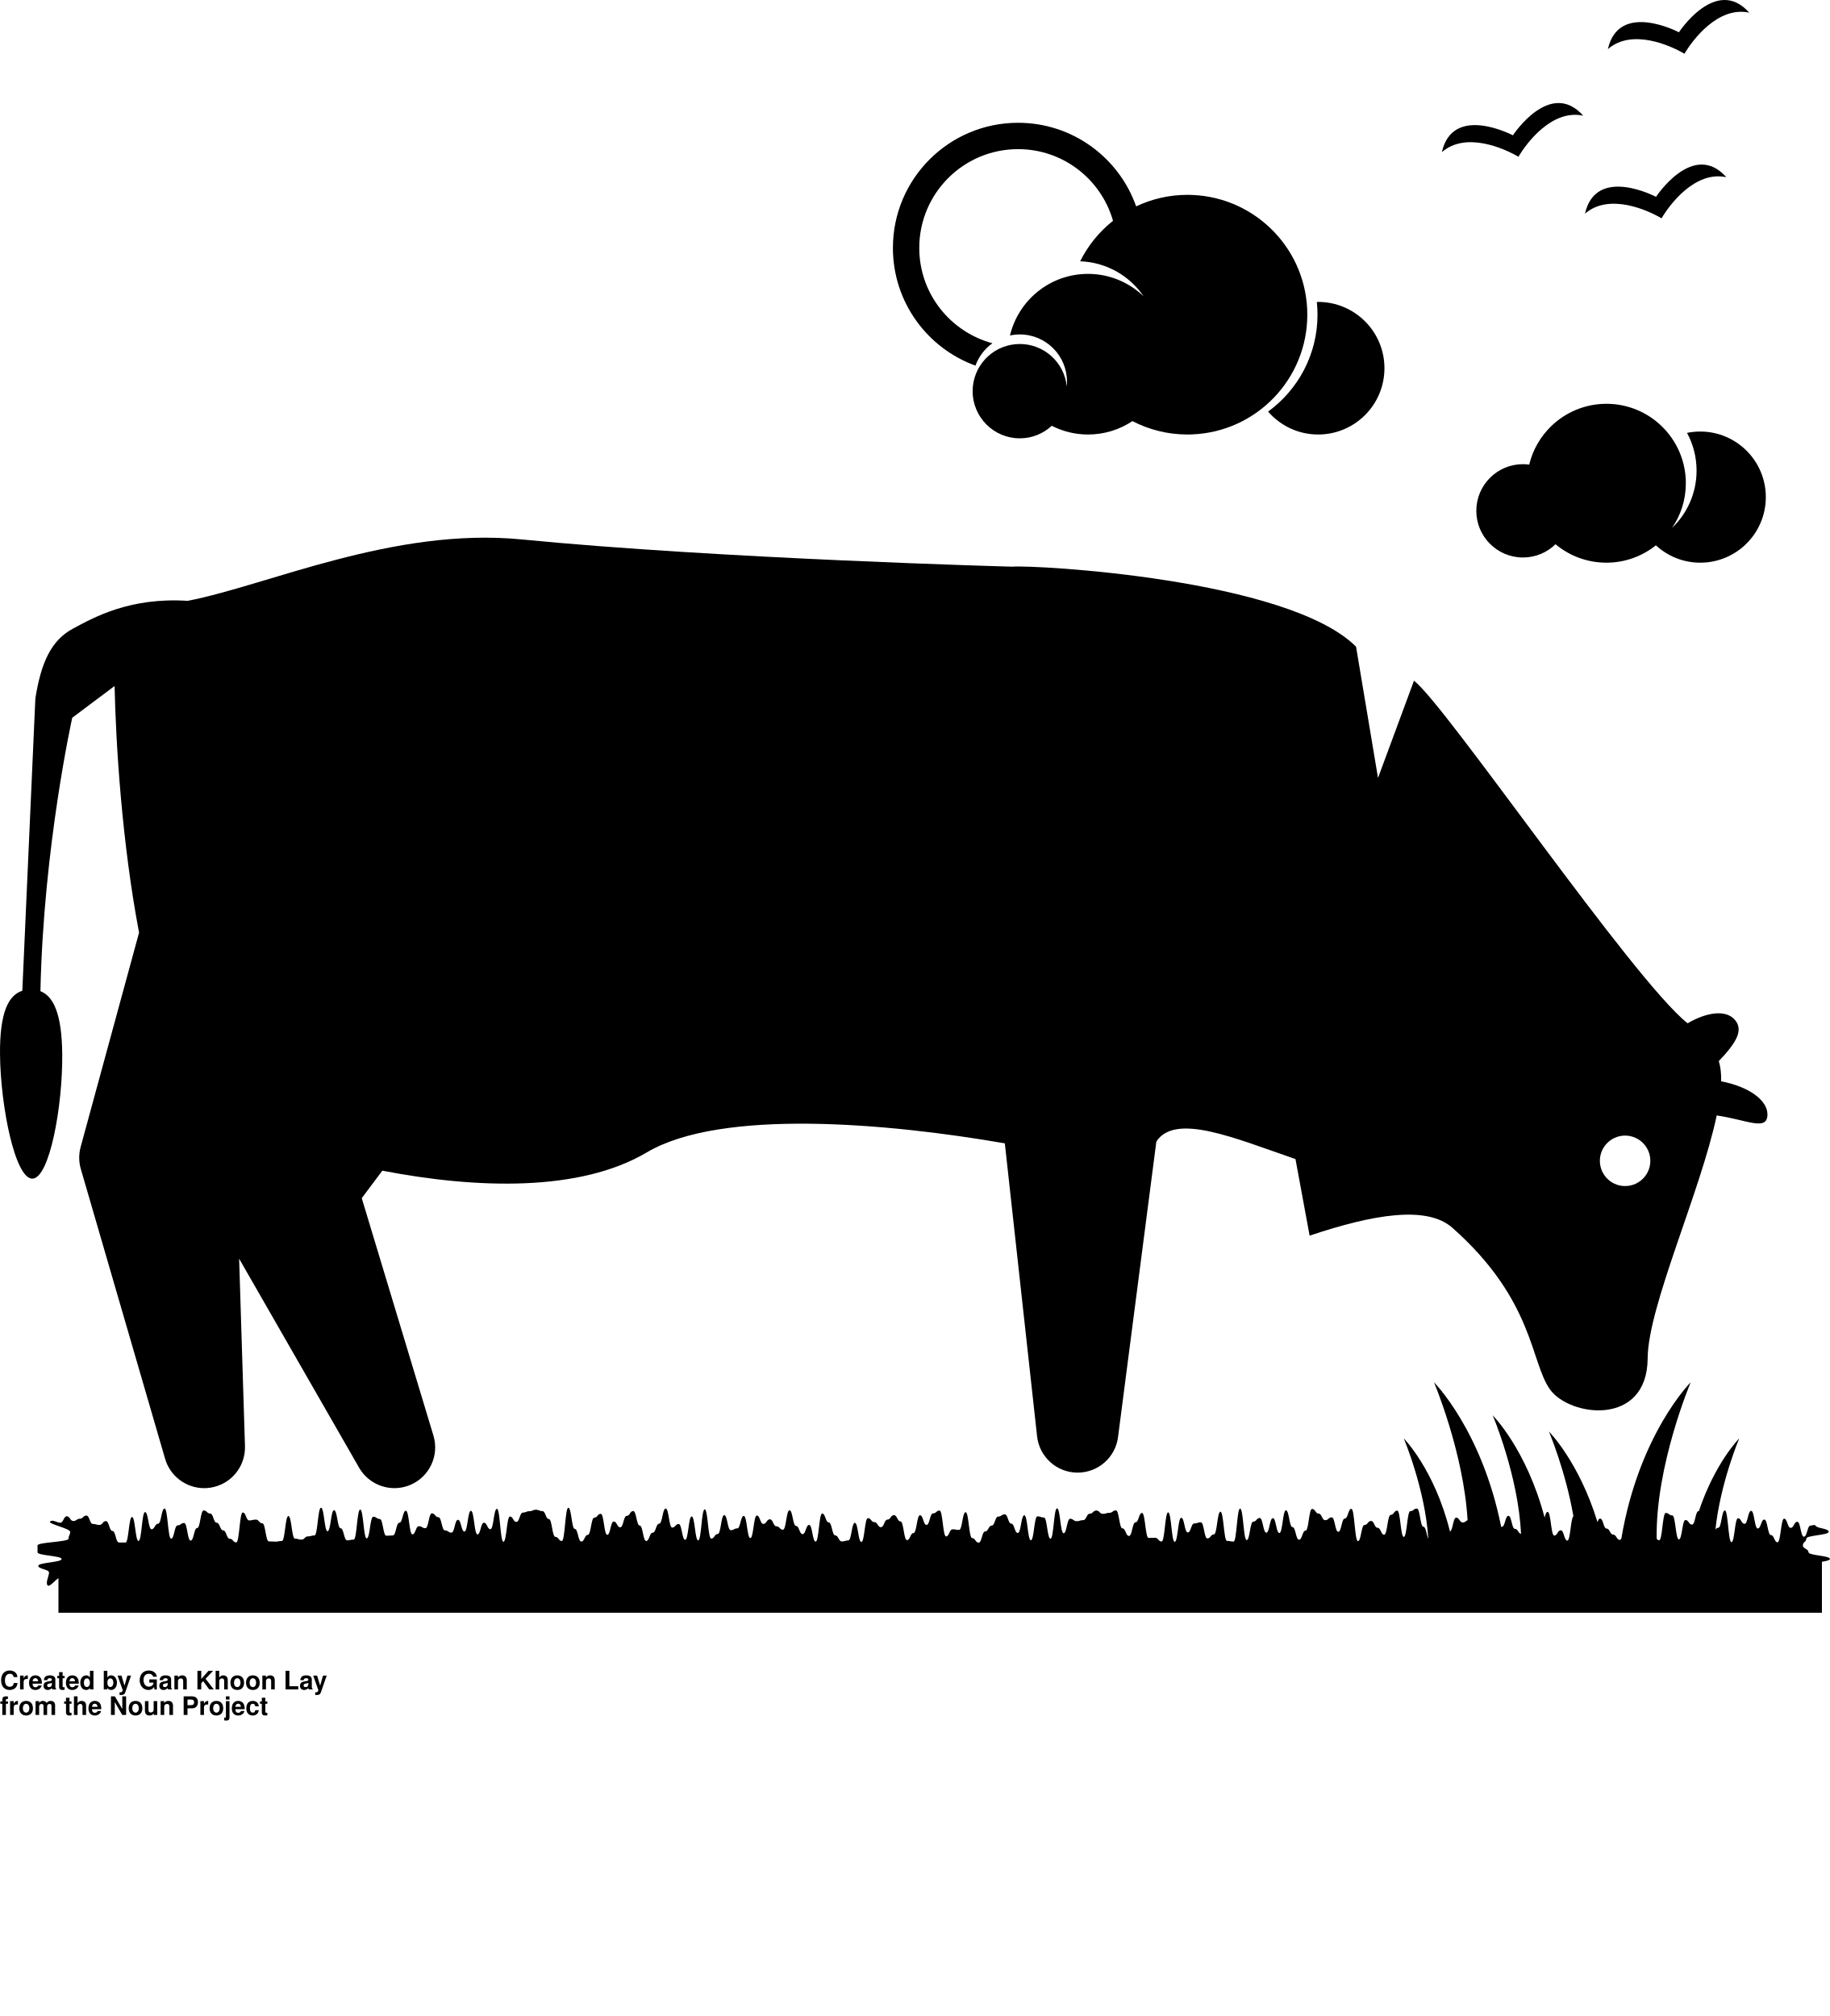
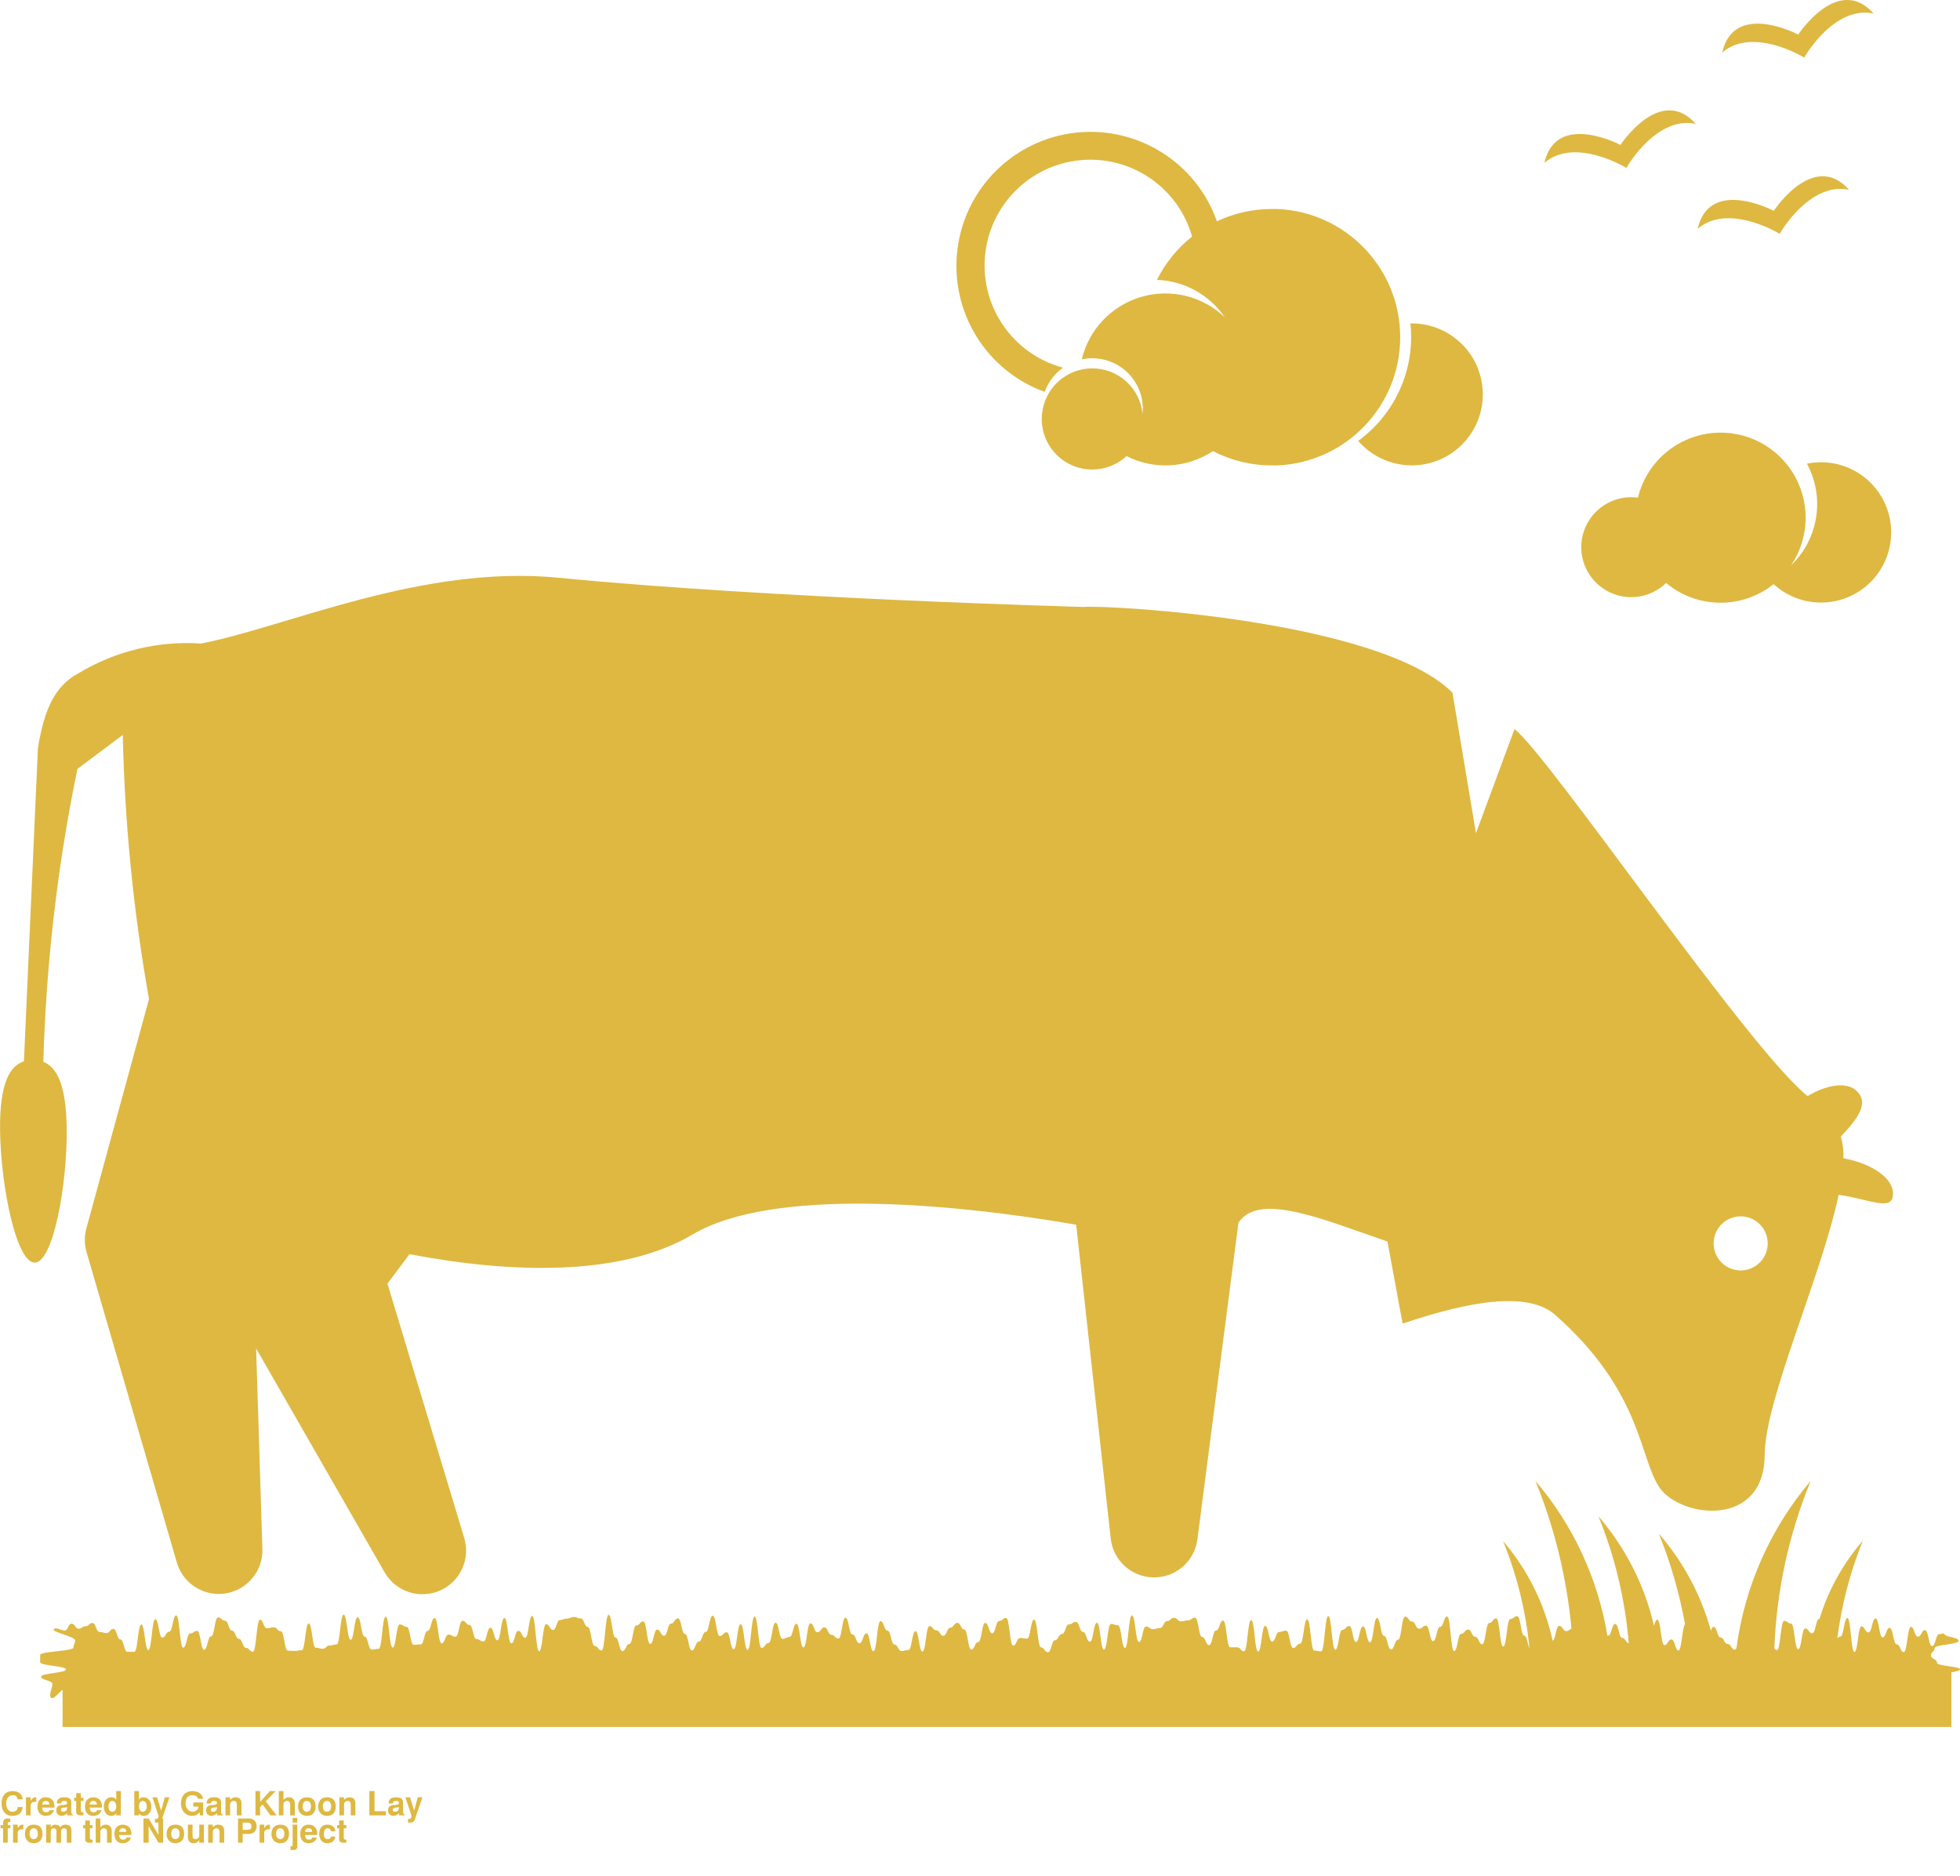
- <svg xmlns="http://www.w3.org/2000/svg" version="1.1" x="0px" y="0px" viewBox="0 0 358.185 394.67" style="enable-background:new 0 0 358.185 315.736;" xml:space="preserve">
-   <g>
-     <path d="M126.59,225.612c14.537-8.615,47-5.784,70.094-1.78l6.314,57.356c0.446,4.019,3.812,7.068,7.855,7.105   c0.028,0,0.053,0,0.081,0c4.006,0,7.393-2.969,7.908-6.951l7.5-57.86c3.719-5.698,15.399-0.636,27.234,3.426l2.768,14.995   c12.366-4.155,22.932-5.975,27.942-1.542c16.022,14.179,15.266,26.315,19.123,31.667c3.857,5.352,19.026,7.327,19.102-6.121   c0.063-10.179,10.397-32.684,13.515-47.534c5.798,0.826,9.784,3.091,9.932-0.04c0.14-2.947-3.699-5.616-9.059-6.645   c0.029-1.518-0.116-2.847-0.463-3.955c3.428-3.598,5.021-6.175,2.981-8.256c-1.763-1.796-5.345-1.328-9.091,0.852   c-10.802-8.621-47.469-62.506-53.558-67.06l-7.037,19.025l-4.297-25.692c-13.333-13.333-63.087-16.052-67.333-15.666   c0,0-57.248-1.534-96-5.333c-25.055-2.457-49.682,8.986-65.365,12.023c-11.348-0.722-18.292,3.219-22.405,5.412   c-4.274,2.279-6.266,6.553-7.409,13.678l-2.554,57.242c-2.576,0.824-4.449,3.955-4.364,12.492   c0.101,10.227,2.968,24.327,6.33,24.291c3.361-0.032,5.949-14.185,5.848-24.408c-0.081-8.161-1.85-11.349-4.269-12.29   c0.587-28.203,6.227-53.53,6.227-53.53l8.289-6.215c0.242,11.392,1.447,30.696,4.791,48.279l-11.437,41.969   c-0.385,1.424-0.375,2.904,0.041,4.323l16.492,56.716c1.006,3.447,4.157,5.75,7.652,5.75c0.417,0,0.835-0.032,1.257-0.101   c3.97-0.625,6.853-4.108,6.727-8.131l-1.145-36.693l23.481,40.915c1.46,2.546,4.148,4.006,6.934,4.006   c1.05,0,2.12-0.211,3.139-0.649c3.718-1.602,5.653-5.758,4.481-9.631L70.81,234.566l4.027-5.385   C93.424,232.77,113.54,233.343,126.59,225.612z M314.767,223.604c2.016-1.84,5.141-1.693,6.978,0.32   c1.839,2.016,1.697,5.138-0.319,6.978c-2.016,1.839-5.138,1.696-6.978-0.32C312.611,228.569,312.751,225.443,314.767,223.604z" />
-     <path d="M353.984,303.863c0-0.662-1.091-0.662-1.091-1.324c0-0.663,0.674-0.663,0.674-1.326c0-0.664,4.375-0.664,4.375-1.327   c0-0.665-2.007-0.633-2.472-1.108c-0.454-0.465-0.424-0.119-1.073-0.119s-0.65,2.182-1.3,2.182c-0.648,0-0.648-2.927-1.296-2.927   c-0.647,0-0.647,1.191-1.294,1.191c-0.644,0-0.644-1.798-1.287-1.798c-0.645,0-0.645,4.622-1.29,4.622   c-0.645,0-0.645-1.412-1.291-1.412c-0.646,0-0.646-3.039-1.293-3.039c-0.644,0-0.644,1.75-1.288,1.75   c-0.644,0-0.644-3.455-1.288-3.455c-0.646,0-0.646,2.546-1.291,2.546c-0.643,0-0.643-1.091-1.285-1.091   c-0.642,0-0.642,4.677-1.283,4.677c-0.642,0-0.642-6.21-1.285-6.21c-0.645,0-0.645,3.391-1.289,3.391   c-0.267,0-0.422,0.168-0.559,0.363c0.945-9.09,4.657-17.858,4.657-17.858s-4.718,4.734-7.905,14.252   c-0.016-0.007-0.03-0.023-0.047-0.023c-0.644,0-0.644,2.651-1.288,2.651c-0.643,0-0.643-0.902-1.286-0.902   c-0.643,0-0.643,3.802-1.286,3.802c-0.643,0-0.643-4.695-1.286-4.695c-0.644,0-0.644-0.486-1.288-0.486   c-0.644,0-0.644,5.343-1.287,5.343c-0.222,0-0.365-0.134-0.486-0.305c-0.251-14.304,6.66-30.624,6.66-30.624   s-10.121,10.133-13.573,30.584c-0.086,0.166-0.187,0.271-0.313,0.271c-0.643,0-0.643-1.034-1.286-1.034   c-0.642,0-0.642-1.174-1.284-1.174c-0.641,0-0.641-1.966-1.282-1.966c-0.232,0-0.379,0.312-0.504,0.704   c-3.631-11.856-9.508-17.741-9.508-17.741s3.254,7.684,4.79,16.574c-0.546,0.462-0.579,4.778-1.186,4.778   c-0.642,0-0.642-2.011-1.284-2.011c-0.643,0-0.643,1.03-1.286,1.03c-0.643,0-0.643-4.64-1.286-4.64   c-0.288,0-0.447,0.534-0.592,1.123c-3.526-13.382-10.156-20.021-10.156-20.021s5.034,11.892,5.534,23.204   c-0.542-0.097-0.582-0.982-1.186-0.982c-0.638,0-0.638-2.552-1.277-2.552c-0.638,0-0.638,2.142-1.276,2.142   c-0.049,0-0.093,0.021-0.135,0.052c-3.78-18.948-13.16-28.342-13.16-28.342s5.797,13.698,6.577,26.994   c-0.333,0.137-0.445,0.452-0.947,0.452c-0.64,0-0.64-0.946-1.281-0.946c-0.618,0-0.642,2.531-1.218,2.71   c-3.03-12.167-9.048-18.222-9.048-18.222s4.219,9.971,4.804,19.671c-0.339-0.7-0.446-2.368-0.953-2.368   c-0.641,0-0.641-3.567-1.282-3.567c-0.641,0-0.641,0.51-1.282,0.51c-0.641,0-0.641,5.039-1.281,5.039   c-0.641,0-0.641-5.146-1.281-5.146c-0.641,0-0.641,0.838-1.281,0.838c-0.641,0-0.641,3.886-1.281,3.886   c-0.641,0-0.641-1.36-1.282-1.36c-0.641,0-0.641-1.337-1.282-1.337c-0.641,0-0.641,0.788-1.283,0.788   c-0.642,0-0.642,3.166-1.284,3.166c-0.642,0-0.642-6.328-1.284-6.328c-0.642,0-0.642,1.898-1.283,1.898   c-0.641,0-0.641,2.595-1.282,2.595c-0.641,0-0.641-2.827-1.282-2.827c-0.641,0-0.641,0.558-1.281,0.558   c-0.64,0-0.64-1.293-1.281-1.293c-0.64,0-0.64-0.914-1.28-0.914c-0.64,0-0.64,4.25-1.28,4.25c-0.64,0-0.64,1.779-1.28,1.779   c-0.64,0-0.64-2.472-1.28-2.472c-0.64,0-0.64-3.281-1.28-3.281c-0.64,0-0.64,4.441-1.28,4.441c-0.64,0-0.64-2.907-1.28-2.907   c-0.64,0-0.64,2.842-1.281,2.842c-0.641,0-0.641-2.87-1.281-2.87c-0.641,0-0.641,0.713-1.282,0.713   c-0.641,0-0.641,3.604-1.282,3.604c-0.641,0-0.641-6.161-1.283-6.161c-0.642,0-0.642,6.453-1.284,6.453   c-0.641,0-0.641-0.135-1.283-0.135c-0.641,0-0.641-5.71-1.282-5.71c-0.641,0-0.641,4.443-1.281,4.443   c-0.64,0-0.64,0.788-1.281,0.788c-0.64,0-0.64-3.163-1.28-3.163c-0.64,0-0.64,0.233-1.28,0.233c-0.64,0-0.64,1.763-1.279,1.763   c-0.639,0-0.639-2.877-1.279-2.877c-0.639,0-0.639,4.701-1.278,4.701c-0.639,0-0.639-5.762-1.278-5.762   c-0.639,0-0.639,5.705-1.278,5.705c-0.639,0-0.639-0.728-1.278-0.728c-0.639,0-0.639,0.029-1.278,0.029s-0.639-4.89-1.278-4.89   c-0.639,0-0.639,1.837-1.278,1.837c-0.639,0-0.639,2.672-1.278,2.672c-0.639,0-0.639-1.489-1.278-1.489   c-0.639,0-0.639-3.525-1.279-3.525c-0.639,0-0.639,0.484-1.279,0.484c-0.64,0-0.64,0.195-1.279,0.195   c-0.64,0-0.64-0.645-1.28-0.645c-0.64,0-0.64,0.614-1.28,0.614c-0.64,0-0.64,1.264-1.281,1.264c-0.641,0-0.641,0.206-1.281,0.206   c-0.641,0-0.641-0.476-1.282-0.476c-0.641,0-0.641,2.841-1.282,2.841c-0.641,0-0.641-4.881-1.282-4.881   c-0.641,0-0.641,5.95-1.282,5.95c-0.641,0-0.641-4.151-1.281-4.151c-0.64,0-0.64-0.233-1.28-0.233c-0.64,0-0.64,4.683-1.28,4.683   c-0.64,0-0.64-4.898-1.279-4.898c-0.639,0-0.639,3.475-1.279,3.475c-0.639,0-0.639-1.831-1.278-1.831   c-0.639,0-0.639-1.817-1.278-1.817c-0.639,0-0.639,0.44-1.277,0.44c-0.638,0-0.638,1.764-1.277,1.764   c-0.638,0-0.638,1.14-1.276,1.14c-0.638,0-0.638,2.193-1.276,2.193c-0.638,0-0.638-0.89-1.276-0.89c-0.638,0-0.638-5.07-1.276-5.07   c-0.638,0-0.638,3.468-1.275,3.468s-0.638-0.116-1.275-0.116c-0.638,0-0.638,1.393-1.275,1.393s-0.638-5.063-1.275-5.063   s-0.637,0.556-1.275,0.556c-0.637,0-0.637,2.256-1.275,2.256s-0.637-1.895-1.275-1.895s-0.637,3.49-1.275,3.49   s-0.638,1.38-1.275,1.38s-0.638-3.671-1.275-3.671c-0.638,0-0.638-1.225-1.275-1.225c-0.638,0-0.638,0.879-1.275,0.879   c-0.638,0-0.638,1.484-1.276,1.484c-0.638,0-0.638-0.991-1.276-0.991c-0.638,0-0.638-0.781-1.276-0.781   c-0.638,0-0.638,4.654-1.276,4.654c-0.638,0-0.638-3.733-1.277-3.733c-0.639,0-0.639,3.445-1.277,3.445   c-0.639,0-0.639,0.194-1.277,0.194c-0.639,0-0.639-1.178-1.278-1.178c-0.639,0-0.639-2.552-1.278-2.552   c-0.639,0-0.639-1.735-1.279-1.735c-0.64,0-0.64,5.498-1.279,5.498c-0.64,0-0.64-3.268-1.28-3.268c-0.64,0-0.64,1.804-1.28,1.804   c-0.641,0-0.641-1.599-1.281-1.599c-0.641,0-0.641-3.069-1.281-3.069c-0.64,0-0.64,3.81-1.28,3.81c-0.64,0-0.64-0.675-1.28-0.675   c-0.639,0-0.639-1.369-1.279-1.369c-0.639,0-0.639,0.901-1.278,0.901c-0.639,0-0.639-1.635-1.278-1.635   c-0.639,0-0.639,4.413-1.277,4.413c-0.638,0-0.638-4.338-1.277-4.338c-0.638,0-0.638,2.439-1.276,2.439   c-0.638,0-0.638,0.354-1.276,0.354c-0.638,0-0.638-2.953-1.275-2.953c-0.637,0-0.637,3.701-1.275,3.701   c-0.637,0-0.637,0.901-1.274,0.901c-0.637,0-0.637-5.736-1.274-5.736c-0.637,0-0.637,6.085-1.274,6.085   c-0.637,0-0.637-4.688-1.273-4.688c-0.636,0-0.636,4.566-1.273,4.566c-0.636,0-0.636-3.091-1.273-3.091   c-0.636,0-0.636,0.701-1.272,0.701c-0.636,0-0.636-3.728-1.272-3.728c-0.636,0-0.636,2.961-1.272,2.961   c-0.636,0-0.636,1.77-1.271,1.77c-0.636,0-0.636,1.623-1.271,1.623c-0.635,0-0.635-3.023-1.271-3.023   c-0.635,0-0.635-2.844-1.271-2.844c-0.635,0-0.635,0.955-1.271,0.955s-0.635,2.236-1.271,2.236c-0.635,0-0.635-1.137-1.27-1.137   c-0.635,0-0.635,2.616-1.27,2.616s-0.635-4.121-1.27-4.121s-0.635,0.751-1.27,0.751c-0.635,0-0.635,3.378-1.27,3.378   c-0.635,0-0.635,1.298-1.27,1.298s-0.635-2.465-1.27-2.465s-0.635-4.152-1.27-4.152s-0.635,6.509-1.27,6.509   c-0.635,0-0.635-0.814-1.27-0.814c-0.635,0-0.635-3.488-1.27-3.488c-0.635,0-0.635-1.547-1.27-1.547   c-0.635,0-0.635-0.268-1.27-0.268c-0.635,0-0.635,0.286-1.27,0.286c-0.635,0-0.635,0.269-1.271,0.269   c-0.635,0-0.635,1.821-1.271,1.821c-0.635,0-0.635-1.05-1.271-1.05c-0.635,0-0.635,4.945-1.271,4.945   c-0.636,0-0.636-6.454-1.271-6.454c-0.636,0-0.636,3.989-1.271,3.989c-0.636,0-0.636-1.267-1.271-1.267   c-0.636,0-0.636,2.286-1.272,2.286c-0.636,0-0.636-4.62-1.272-4.62c-0.636,0-0.636,4.07-1.272,4.07   c-0.636,0-0.636-2.303-1.273-2.303c-0.636,0-0.636,2.512-1.273,2.512c-0.637,0-0.637-0.439-1.273-0.439   c-0.637,0-0.637-2.578-1.273-2.578c-0.637,0-0.637-0.764-1.274-0.764c-0.637,0-0.637,2.909-1.274,2.909   c-0.637,0-0.637-0.388-1.274-0.388c-0.637,0-0.637,1.597-1.275,1.597c-0.638,0-0.638-4.626-1.275-4.626   c-0.638,0-0.638,2.349-1.276,2.349c-0.638,0-0.638,2.485-1.276,2.485c-0.638,0-0.638,0.06-1.276,0.06   c-0.638,0-0.638-3.277-1.277-3.277c-0.639,0-0.639-0.447-1.278-0.447c-0.639,0-0.639,4.247-1.278,4.247   c-0.639,0-0.639-5.646-1.279-5.646c-0.639,0-0.639,5.879-1.279,5.879c-0.639,0-0.639,0.147-1.279,0.147   c-0.639,0-0.639-2.369-1.278-2.369c-0.639,0-0.639-3.536-1.278-3.536c-0.639,0-0.639,4.12-1.278,4.12c-0.639,0-0.639-4.6-1.278-4.6   c-0.639,0-0.639,5.422-1.277,5.422s-0.639,0.187-1.277,0.187c-0.638,0-0.638,0.634-1.277,0.634c-0.638,0-0.638-0.193-1.277-0.193   c-0.638,0-0.638-4.428-1.277-4.428c-0.638,0-0.638,4.887-1.276,4.887c-0.638,0-0.638,0.127-1.276,0.127   c-0.638,0-0.638-0.049-1.276-0.049c-0.638,0-0.638-3.539-1.276-3.539c-0.638,0-0.638-0.726-1.276-0.726   c-0.638,0-0.638,0.164-1.276,0.164c-0.638,0-0.638-1.555-1.276-1.555s-0.638,5.856-1.276,5.856s-0.638-0.716-1.276-0.716   s-0.638-1.635-1.276-1.635c-0.638,0-0.638-1.498-1.275-1.498s-0.638-1.804-1.275-1.804c-0.638,0-0.638-0.606-1.275-0.606   c-0.638,0-0.638,3.445-1.275,3.445c-0.638,0-0.638,2.463-1.275,2.463s-0.638-3.452-1.275-3.452c-0.638,0-0.638,0.466-1.275,0.466   s-0.638,2.607-1.275,2.607c-0.638,0-0.638-5.899-1.275-5.899c-0.638,0-0.638,2.975-1.275,2.975s-0.638,1.082-1.275,1.082   s-0.638-3.362-1.275-3.362s-0.638,5.651-1.276,5.651s-0.638-4.691-1.276-4.691s-0.638,5.005-1.276,5.005   c-0.638,0-0.638-0.014-1.276-0.014c-0.638,0-0.638-2.263-1.276-2.263c-0.638,0-0.638-1.926-1.276-1.926s-0.638,0.754-1.276,0.754   s-0.638-0.197-1.276-0.197c-0.638,0-0.638-1.641-1.276-1.641c-0.638,0-0.638,0.619-1.276,0.619c-0.638,0-0.638,0.454-1.277,0.454   c-0.638,0-0.638-0.931-1.277-0.931c-0.638,0-0.638,1.262-1.277,1.262c-0.639,0-1.551-0.698-1.992-0.236   c-0.462,0.483,3.924,1.351,3.924,2.02c0,0.668-0.313,0.668-0.313,1.337c0,0.667-6.077,0.667-6.077,1.333   c0,0.666,0.004,0.666,0.004,1.331c0,0.662,4.71,0.662,4.71,1.324c0,0.663-4.553,0.663-4.553,1.326c0,0.664,2.091,0.664,2.091,1.327   c0,0.665-0.736,2.027-0.271,2.502c0.379,0.387,1.409-0.962,2.119-1.423v6.785h345.18v-9.985c0.859-0.137,1.569-0.296,1.569-0.557   C358.185,304.529,353.984,304.529,353.984,303.863z" />
-     <path d="M282.229,29.788c4.69-4.103,12.273-0.706,14.989,0.906c1.597-2.726,6.59-9.365,12.68-8.045   c-6.482-7.295-13.765,3.842-13.765,3.842S284.372,20.266,282.229,29.788z" />
-     <path d="M310.244,41.834c4.69-4.105,12.272-0.707,14.989,0.906c1.596-2.727,6.59-9.367,12.679-8.046   c-6.481-7.296-13.764,3.841-13.764,3.841S312.385,32.313,310.244,41.834z" />
-     <path d="M328.63,6.32c0,0-11.763-6.223-13.904,3.298c4.691-4.104,12.272-0.707,14.989,0.906c1.596-2.727,6.588-9.368,12.68-8.045   C335.913-4.819,328.63,6.32,328.63,6.32z" />
-     <path d="M190.937,71.579c0.641-1.779,1.809-3.302,3.321-4.383c-8.244-2.213-14.321-9.716-14.321-18.659   c0-10.682,8.658-19.34,19.34-19.34c8.837,0,16.273,5.932,18.583,14.027c-2.683,2.13-4.888,4.833-6.431,7.926   c5.161,0.19,9.69,2.852,12.417,6.855c-2.825-2.712-6.654-4.388-10.88-4.388c-7.419,0-13.622,5.146-15.275,12.06   c0.621-0.132,1.265-0.204,1.926-0.204c5.1,0,9.233,4.133,9.233,9.232c0,0.316-0.016,0.628-0.047,0.936   c-0.469-4.66-4.402-8.297-9.186-8.297c-4.784,0-8.718,3.637-9.187,8.297c-0.031,0.308-0.047,0.62-0.047,0.936   c0,5.102,4.135,9.234,9.234,9.234c2.416,0,4.608-0.935,6.254-2.454c2.134,1.083,4.54,1.706,7.096,1.706   c3.214,0,6.2-0.968,8.69-2.623c3.227,1.673,6.889,2.623,10.774,2.623c0.335,0,0.667-0.011,0.998-0.025   c12.493-0.524,22.463-10.814,22.463-23.436c0-12.62-9.969-22.908-22.463-23.432c-0.331-0.014-0.663-0.025-0.998-0.025   c-3.594,0-6.998,0.811-10.042,2.255c-3.356-9.53-12.433-16.363-23.111-16.363c-13.531,0-24.5,10.969-24.5,24.5   C174.778,59.139,181.513,68.167,190.937,71.579z" />
-     <path d="M330.218,84.743c1.19,2.199,1.867,4.716,1.867,7.392c0,4.41-1.844,8.383-4.792,11.214c1.698-2.492,2.693-5.502,2.693-8.745   c0-8.59-6.963-15.553-15.553-15.553c-4.182,0-7.971,1.659-10.766,4.344c-2.106,2.023-3.635,4.631-4.341,7.565   c-0.4-0.053-0.805-0.091-1.219-0.091c-5.045,0-9.134,4.09-9.134,9.135c0,5.045,4.089,9.135,9.134,9.135   c2.478,0,4.722-0.991,6.368-2.593c2.698,2.252,6.169,3.61,9.958,3.61c3.667,0,7.03-1.276,9.689-3.399   c2.286,2.104,5.328,3.399,8.68,3.399c7.09,0,12.838-5.746,12.838-12.836c0-7.089-5.748-12.837-12.838-12.837   C331.917,84.483,331.053,84.572,330.218,84.743z" />
-     <path d="M248.216,80.578c2.379,2.742,5.882,4.485,9.797,4.485c7.168,0,12.978-5.811,12.978-12.977   c0-7.168-5.81-12.979-12.978-12.979c-0.087,0-0.17,0.011-0.257,0.013c0.086,0.815,0.132,1.643,0.132,2.481   C257.888,69.404,254.075,76.313,248.216,80.578z" />
+ <svg xmlns="http://www.w3.org/2000/svg" width="59.286" height="56.742" viewBox="0 0 59.286 56.742">
+   <g id="noun_grass_fed_cow_2748456" data-name="noun_grass fed cow_2748456" transform="translate(0 0)">
+     <g id="Group_1" data-name="Group 1" transform="translate(0 0)">
+       <path id="Path_1" data-name="Path 1" d="M20.953,125.18c2.406-1.426,7.779-.957,11.6-.295l1.045,9.493a1.32,1.32,0,0,0,1.3,1.176h.013a1.319,1.319,0,0,0,1.309-1.15l1.241-9.577c.616-.943,2.549-.105,4.508.567l.458,2.482c2.047-.688,3.8-.989,4.625-.255,2.652,2.347,2.527,4.356,3.165,5.241s3.149,1.213,3.162-1.013c.01-1.685,1.721-5.41,2.237-7.868.96.137,1.619.512,1.644-.007.023-.488-.612-.93-1.5-1.1a2.081,2.081,0,0,0-.077-.655c.567-.6.831-1.022.493-1.366-.292-.3-.885-.22-1.5.141-1.788-1.427-7.857-10.346-8.865-11.1l-1.165,3.149-.711-4.252c-2.207-2.207-10.442-2.657-11.145-2.593,0,0-9.475-.254-15.889-.883-4.147-.407-8.223,1.487-10.819,1.99a6.344,6.344,0,0,0-3.708.9c-.707.377-1.037,1.085-1.226,2.264l-.423,9.474c-.426.136-.736.655-.722,2.068.017,1.693.491,4.026,1.048,4.021s.985-2.348.968-4.04c-.013-1.351-.306-1.878-.707-2.034a50.85,50.85,0,0,1,1.031-8.86l1.372-1.029a52.014,52.014,0,0,0,.793,7.991L2.613,125a1.312,1.312,0,0,0,.007.716l2.73,9.387a1.321,1.321,0,0,0,1.267.952,1.284,1.284,0,0,0,.208-.017A1.32,1.32,0,0,0,7.938,134.7l-.19-6.073,3.886,6.772a1.32,1.32,0,0,0,2.409-1.038l-2.322-7.694.667-.891C15.464,126.365,18.793,126.46,20.953,125.18Zm31.146-.332A.818.818,0,1,1,52.047,126,.818.818,0,0,1,52.1,124.848Z" transform="translate(-0.001 -87.838)" fill="#deb841" />
+       <path id="Path_2" data-name="Path 2" d="M64.716,276.108c0-.11-.181-.11-.181-.219s.112-.11.112-.219.724-.11.724-.22-.332-.1-.409-.183-.07-.02-.178-.02-.108.361-.215.361-.107-.484-.215-.484-.107.2-.214.2-.107-.3-.213-.3-.107.765-.214.765-.107-.234-.214-.234-.107-.5-.214-.5-.107.29-.213.29-.107-.572-.213-.572-.107.421-.214.421-.106-.181-.213-.181-.106.774-.212.774-.106-1.028-.213-1.028-.107.561-.213.561a.112.112,0,0,0-.093.06,11.843,11.843,0,0,1,.771-2.956,6.443,6.443,0,0,0-1.308,2.359s0,0-.008,0c-.107,0-.107.439-.213.439s-.106-.149-.213-.149-.106.629-.213.629-.106-.777-.213-.777-.107-.08-.213-.08-.107.884-.213.884a.1.1,0,0,1-.08-.051,14.791,14.791,0,0,1,1.1-5.069,9.818,9.818,0,0,0-2.247,5.062c-.014.027-.031.045-.052.045-.106,0-.106-.171-.213-.171s-.106-.194-.213-.194-.106-.325-.212-.325c-.038,0-.063.052-.083.117a7.512,7.512,0,0,0-1.574-2.936,14.072,14.072,0,0,1,.793,2.743c-.09.076-.1.791-.2.791s-.106-.333-.213-.333-.106.17-.213.17-.106-.768-.213-.768c-.048,0-.074.088-.1.186a7.741,7.741,0,0,0-1.681-3.314,12.975,12.975,0,0,1,.916,3.841c-.09-.016-.1-.163-.2-.163s-.106-.422-.211-.422-.106.355-.211.355a.038.038,0,0,0-.022.009,9.644,9.644,0,0,0-2.178-4.691,15.688,15.688,0,0,1,1.089,4.468c-.055.023-.074.075-.157.075-.106,0-.106-.157-.212-.157s-.106.419-.2.449a6.867,6.867,0,0,0-1.5-3.016,11.486,11.486,0,0,1,.8,3.256c-.056-.116-.074-.392-.158-.392-.106,0-.106-.59-.212-.59s-.106.084-.212.084-.106.834-.212.834-.106-.852-.212-.852-.106.139-.212.139-.106.643-.212.643-.106-.225-.212-.225-.106-.221-.212-.221-.106.13-.212.13-.106.524-.213.524-.106-1.047-.213-1.047-.106.314-.212.314-.106.43-.212.43-.106-.468-.212-.468-.106.092-.212.092-.106-.214-.212-.214-.106-.151-.212-.151-.106.7-.212.7-.106.294-.212.294-.106-.409-.212-.409-.106-.543-.212-.543-.106.735-.212.735-.106-.481-.212-.481-.106.47-.212.47S47.046,275,46.94,275s-.106.118-.212.118-.106.6-.212.6-.106-1.02-.212-1.02-.106,1.068-.213,1.068-.106-.022-.212-.022-.106-.945-.212-.945-.106.735-.212.735-.106.13-.212.13-.106-.523-.212-.523-.106.039-.212.039-.106.292-.212.292-.106-.476-.212-.476-.106.778-.212.778-.106-.954-.212-.954-.106.944-.212.944-.106-.12-.212-.12-.106,0-.212,0-.106-.809-.212-.809-.106.3-.212.3-.106.442-.212.442-.106-.246-.212-.246-.106-.583-.212-.583-.106.08-.212.08-.106.032-.212.032-.106-.107-.212-.107-.106.1-.212.1-.106.209-.212.209-.106.034-.212.034-.106-.079-.212-.079-.106.47-.212.47-.106-.808-.212-.808-.106.985-.212.985-.106-.687-.212-.687-.106-.039-.212-.039-.106.775-.212.775-.106-.811-.212-.811-.106.575-.212.575-.106-.3-.212-.3-.106-.3-.212-.3-.106.073-.211.073-.106.292-.211.292-.106.189-.211.189-.106.363-.211.363-.106-.147-.211-.147-.106-.839-.211-.839-.106.574-.211.574-.106-.019-.211-.019-.106.231-.211.231-.106-.838-.211-.838-.105.092-.211.092-.105.373-.211.373-.105-.314-.211-.314-.105.578-.211.578-.106.228-.211.228-.106-.608-.211-.608-.106-.2-.211-.2-.106.145-.211.145-.106.246-.211.246-.106-.164-.211-.164-.106-.129-.211-.129-.106.77-.211.77-.106-.618-.211-.618-.106.57-.211.57-.106.032-.211.032-.106-.195-.212-.195-.106-.422-.212-.422-.106-.287-.212-.287-.106.91-.212.91-.106-.541-.212-.541-.106.3-.212.3-.106-.265-.212-.265-.106-.508-.212-.508-.106.631-.212.631-.106-.112-.212-.112-.106-.227-.212-.227-.106.149-.212.149-.106-.271-.212-.271-.106.73-.211.73-.106-.718-.211-.718-.106.4-.211.4-.106.059-.211.059-.106-.489-.211-.489-.105.613-.211.613-.105.149-.211.149-.105-.949-.211-.949-.105,1.007-.211,1.007-.105-.776-.211-.776-.105.756-.211.756-.105-.512-.211-.512-.105.116-.211.116-.105-.617-.211-.617-.105.49-.211.49-.105.293-.21.293-.105.269-.21.269-.105-.5-.21-.5-.105-.471-.21-.471-.105.158-.21.158-.105.37-.21.37-.105-.188-.21-.188-.105.433-.21.433-.105-.682-.21-.682-.105.124-.21.124-.105.559-.21.559-.105.215-.21.215-.105-.408-.21-.408-.105-.687-.21-.687-.105,1.077-.21,1.077-.105-.135-.21-.135-.105-.577-.21-.577-.105-.256-.21-.256-.105-.044-.21-.044-.105.047-.21.047-.105.045-.21.045-.105.3-.21.3-.105-.174-.21-.174-.105.818-.21.818-.105-1.068-.21-1.068-.105.66-.21.66-.105-.21-.21-.21-.105.378-.211.378-.105-.765-.211-.765-.105.674-.211.674-.105-.381-.211-.381-.105.416-.211.416-.105-.073-.211-.073-.105-.427-.211-.427-.105-.126-.211-.126-.105.482-.211.482-.105-.064-.211-.064-.105.264-.211.264-.106-.766-.211-.766-.106.389-.211.389-.106.411-.211.411-.106.01-.211.01-.106-.542-.211-.542-.106-.074-.212-.074-.106.7-.212.7-.106-.935-.212-.935-.106.973-.212.973-.106.024-.212.024-.106-.392-.212-.392-.106-.585-.212-.585-.106.682-.212.682-.106-.761-.212-.761-.106.9-.211.9-.106.031-.211.031-.106.1-.211.1-.106-.032-.211-.032-.106-.733-.211-.733-.106.809-.211.809-.106.021-.211.021-.106-.008-.211-.008-.106-.586-.211-.586-.106-.12-.211-.12-.106.027-.211.027-.106-.257-.211-.257-.106.969-.211.969-.106-.119-.211-.119-.106-.271-.211-.271-.106-.248-.211-.248-.106-.3-.211-.3-.106-.1-.211-.1-.106.57-.211.57-.106.408-.211.408-.106-.571-.211-.571-.106.077-.211.077-.106.431-.211.431-.106-.976-.211-.976-.106.492-.211.492-.106.179-.211.179-.106-.556-.211-.556-.106.935-.211.935-.106-.776-.211-.776-.106.828-.211.828-.106,0-.211,0-.106-.375-.211-.375-.106-.319-.211-.319-.106.125-.211.125-.106-.033-.211-.033-.106-.272-.211-.272-.106.1-.211.1-.106.075-.211.075-.106-.154-.211-.154-.106.209-.211.209-.257-.116-.33-.039.649.224.649.334-.052.111-.052.221-1.006.11-1.006.221,0,.11,0,.22.78.11.78.219-.754.11-.754.219.346.11.346.22-.122.335-.045.414.233-.159.351-.236v1.123H65.153v-1.653c.142-.023.26-.049.26-.092C65.412,276.218,64.716,276.218,64.716,276.108Z" transform="translate(-6.127 -225.814)" fill="#deb841" />
+       <path id="Path_3" data-name="Path 3" d="M282.229,21.763c.776-.679,2.031-.117,2.481.15.264-.451,1.091-1.55,2.1-1.332-1.073-1.207-2.278.636-2.278.636S282.584,20.187,282.229,21.763Z" transform="translate(-235.516 -16.833)" fill="#deb841" />
+       <path id="Path_4" data-name="Path 4" d="M310.244,33.808c.776-.679,2.031-.117,2.481.15.264-.451,1.091-1.55,2.1-1.332-1.073-1.208-2.278.636-2.278.636S310.6,32.232,310.244,33.808Z" transform="translate(-258.894 -26.884)" fill="#deb841" />
+       <path id="Path_5" data-name="Path 5" d="M317.027,1.046s-1.947-1.03-2.3.546c.776-.679,2.031-.117,2.481.15.264-.451,1.09-1.551,2.1-1.332C318.233-.8,317.027,1.046,317.027,1.046Z" transform="translate(-262.634 0)" fill="#deb841" />
+       <path id="Path_6" data-name="Path 6" d="M177.453,31.906a1.53,1.53,0,0,1,.55-.725,3.2,3.2,0,1,1,3.906-3.968,3.9,3.9,0,0,0-1.064,1.312,2.6,2.6,0,0,1,2.055,1.135,2.6,2.6,0,0,0-4.329,1.27,1.528,1.528,0,0,1,1.847,1.494,1.547,1.547,0,0,1-.008.155,1.528,1.528,0,0,0-3.041,0,1.547,1.547,0,0,0-.008.155,1.527,1.527,0,0,0,2.564,1.122,2.593,2.593,0,0,0,2.613-.152,3.863,3.863,0,0,0,1.783.434c.055,0,.11,0,.165,0a3.882,3.882,0,0,0,0-7.757c-.055,0-.11,0-.165,0a3.868,3.868,0,0,0-1.662.373,4.055,4.055,0,1,0-5.206,5.161Z" transform="translate(-145.85 -20.059)" fill="#deb841" />
+       <path id="Path_7" data-name="Path 7" d="M295.8,79.993a2.571,2.571,0,0,1-.484,3.08,2.573,2.573,0,1,0-4.629-2.051,1.531,1.531,0,0,0-.2-.015,1.512,1.512,0,1,0,1.054,2.595,2.57,2.57,0,0,0,3.252.035,2.122,2.122,0,1,0,1.009-3.644Z" transform="translate(-241.144 -65.967)" fill="#deb841" />
+       <path id="Path_8" data-name="Path 8" d="M248.216,62.661a2.147,2.147,0,1,0,1.622-3.554l-.043,0a3.881,3.881,0,0,1-1.579,3.552Z" transform="translate(-207.133 -49.324)" fill="#deb841" />
+     </g>
+     <text id="Created_by_Gan_Khoon_Lay" data-name="Created by Gan Khoon Lay" transform="translate(0 54.914)" fill="#deb841" font-size="1" font-family="HelveticaNeue-Bold, Helvetica Neue" font-weight="700">
+       <tspan x="0" y="0">Created by Gan Khoon Lay</tspan>
+     </text>
+     <text id="from_the_Noun_Project" data-name="from the Noun Project" transform="translate(0 55.742)" fill="#deb841" font-size="1" font-family="HelveticaNeue-Bold, Helvetica Neue" font-weight="700">
+       <tspan x="0" y="0">from the Noun Project</tspan>
+     </text>
  </g>
-   <text x="0" y="330.736" fill="#000000" font-size="5px" font-weight="bold" font-family="'Helvetica Neue', Helvetica, Arial-Unicode, Arial, Sans-serif">Created by Gan Khoon Lay</text>
-   <text x="0" y="335.736" fill="#000000" font-size="5px" font-weight="bold" font-family="'Helvetica Neue', Helvetica, Arial-Unicode, Arial, Sans-serif">from the Noun Project</text>
</svg>
